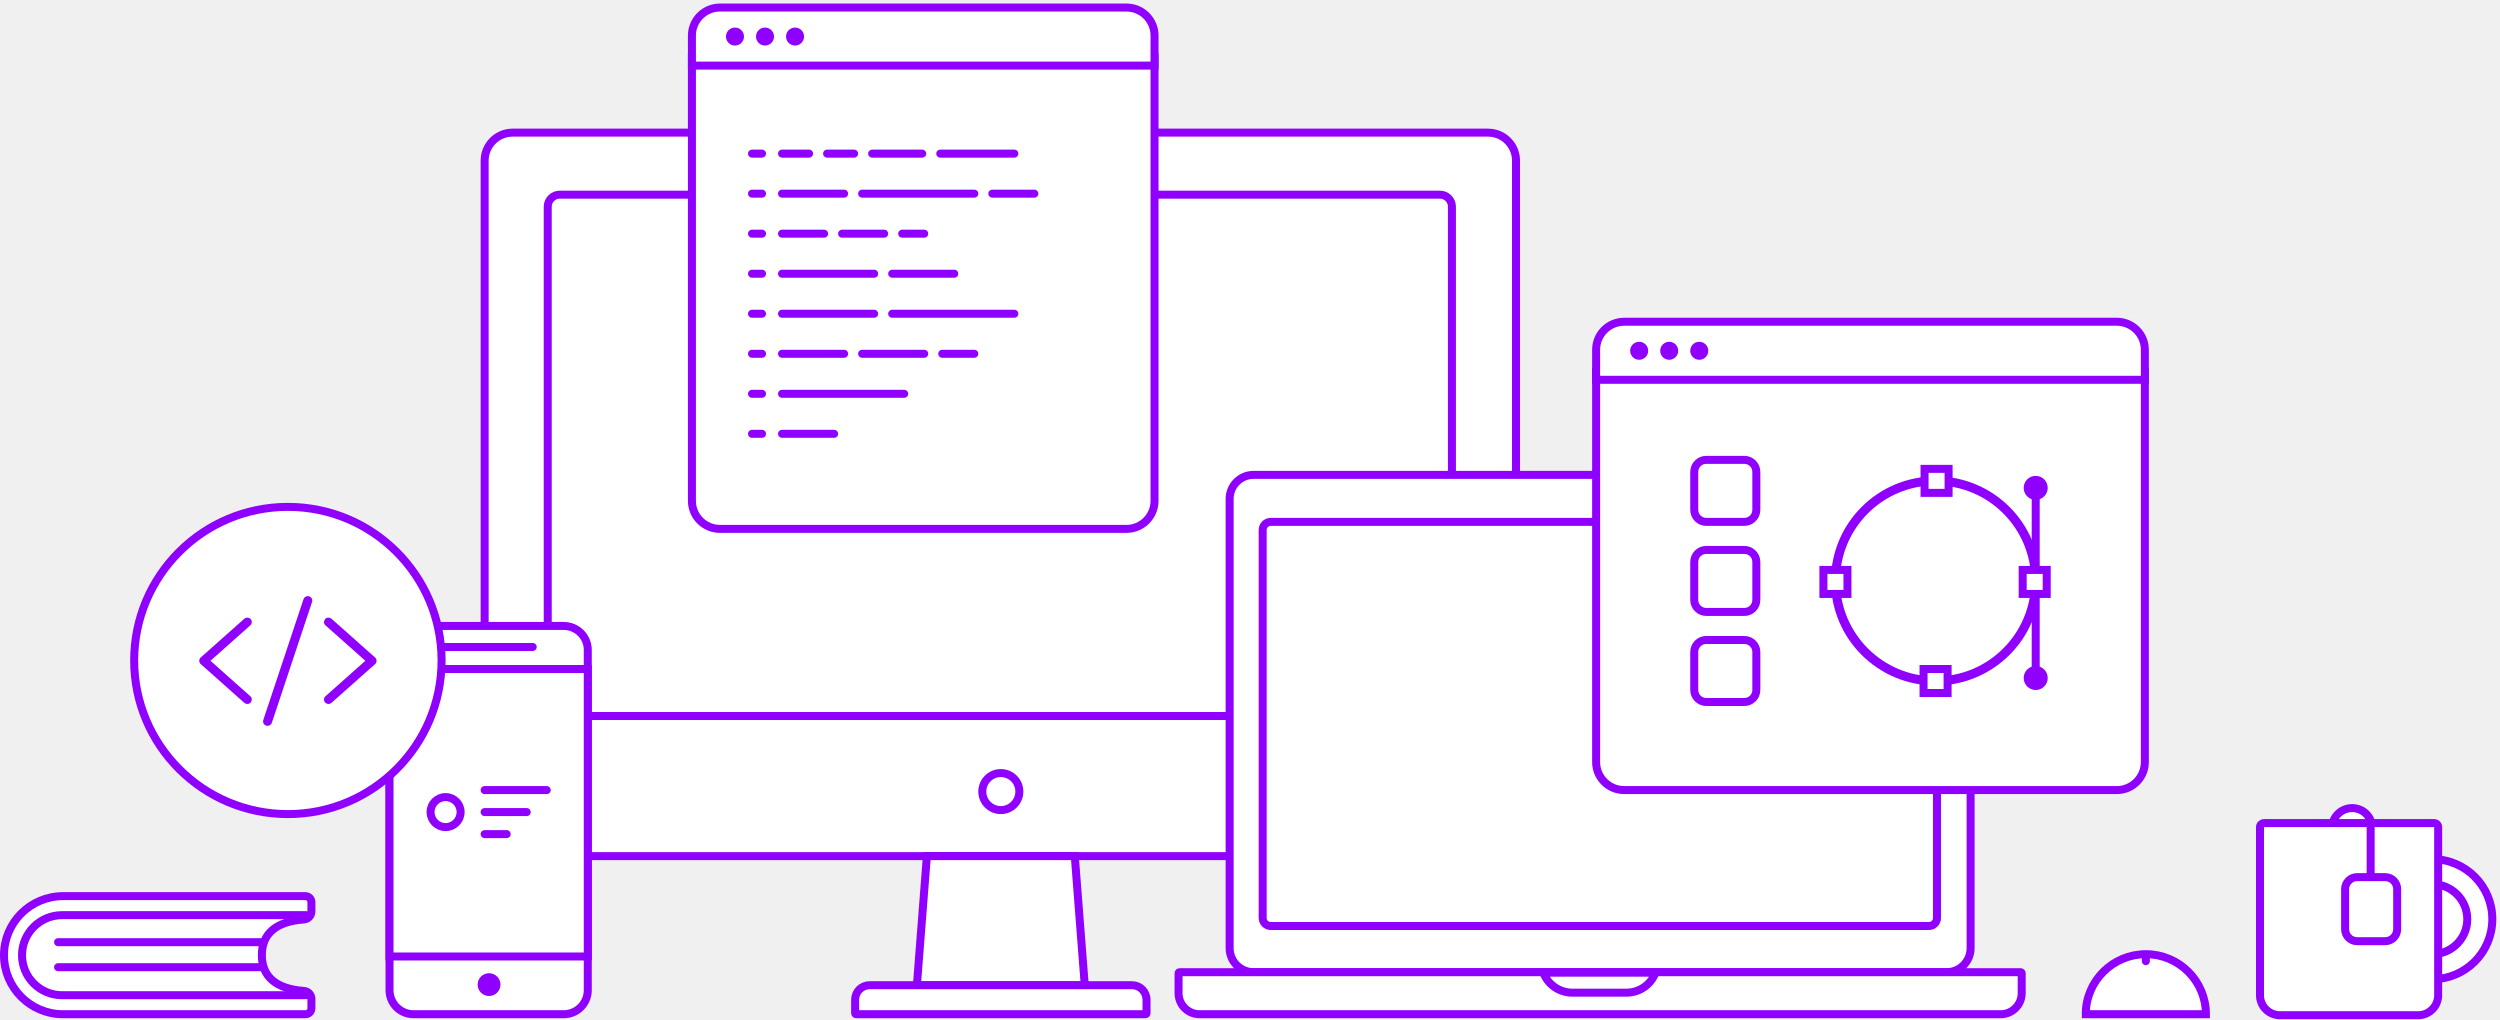
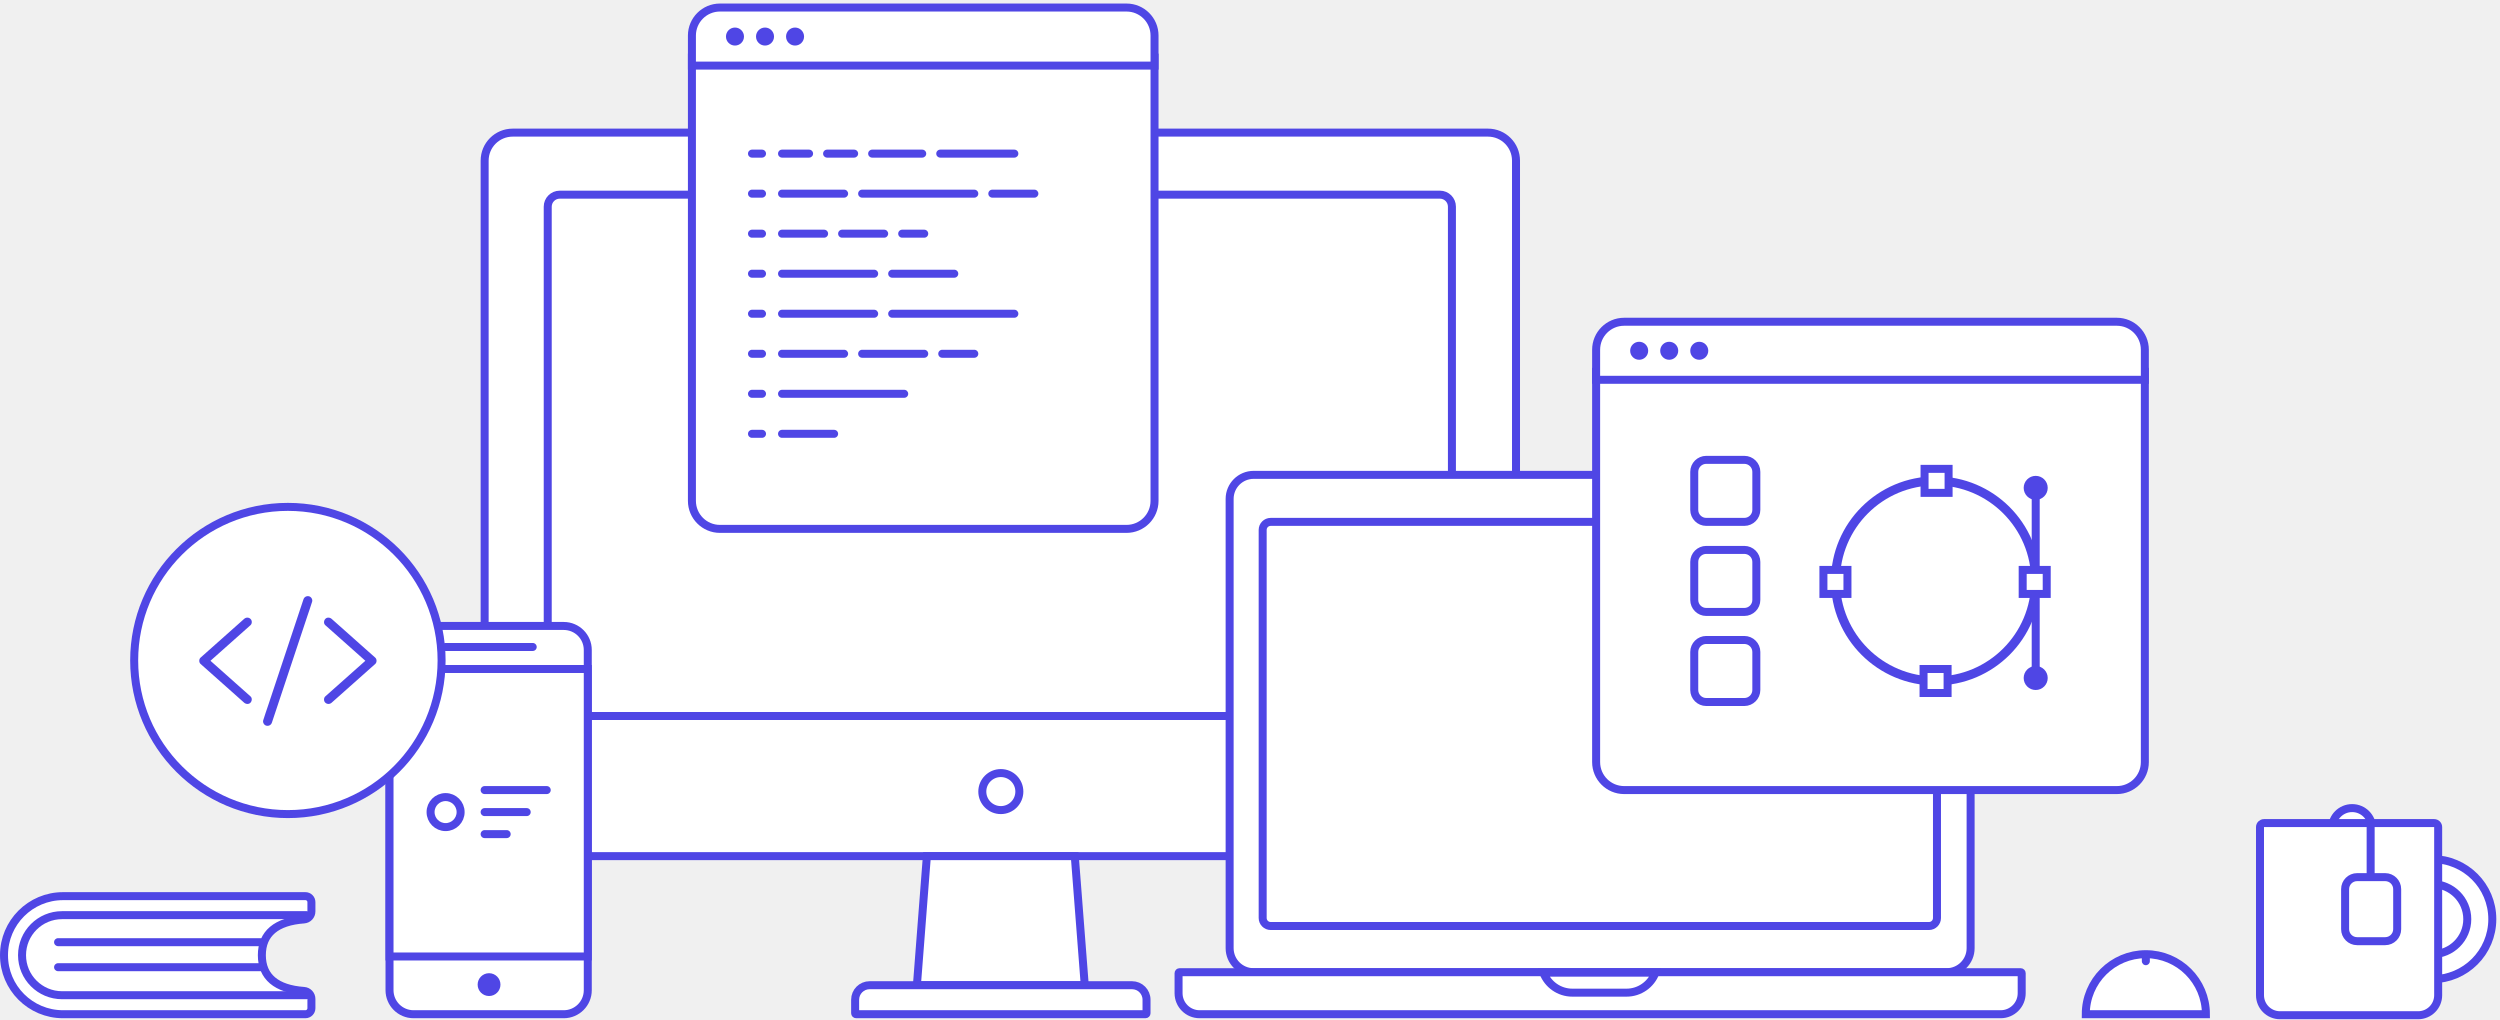
<svg xmlns="http://www.w3.org/2000/svg" width="650" height="265" viewBox="0 0 650 265" fill="none">
  <g clip-path="url(#clip0_216_101)">
-     <path d="M126.008 41.765C126.008 37.739 129.264 34.482 133.298 34.482H386.872C390.899 34.482 394.162 37.741 394.162 41.765V215.308C394.162 219.334 390.906 222.591 386.872 222.591H133.298C129.271 222.591 126.008 219.332 126.008 215.308V41.765Z" fill="white" stroke="#8F00FF" stroke-width="2.081" />
-     <path d="M142.41 53.737C142.41 52.013 143.814 50.613 145.536 50.613H374.375C376.103 50.613 377.501 52.005 377.501 53.737V183.042C377.501 184.766 376.097 186.166 374.375 186.166H145.536C143.808 186.166 142.41 184.774 142.41 183.042V53.737Z" fill="white" stroke="#8F00FF" stroke-width="2.081" />
-     <path d="M240.99 222.591H279.441L282.037 256.154H238.394L240.99 222.591Z" fill="white" stroke="#8F00FF" stroke-width="2.081" />
-     <path d="M222.335 263.442V259.927C222.335 257.846 224.025 256.154 226.105 256.154H294.327C296.403 256.154 298.097 257.847 298.097 259.927V263.442C298.097 263.587 297.984 263.699 297.835 263.699H222.597C222.451 263.699 222.335 263.584 222.335 263.442Z" fill="white" stroke="#8F00FF" stroke-width="2.081" />
-     <path d="M260.216 210.623C262.876 210.623 265.032 208.468 265.032 205.809C265.032 203.151 262.876 200.996 260.216 200.996C257.556 200.996 255.399 203.151 255.399 205.809C255.399 208.468 257.556 210.623 260.216 210.623Z" stroke="#8F00FF" stroke-width="2.081" />
-     <path d="M146.578 162.75H107.52C104.071 162.75 101.275 165.546 101.275 168.994V257.455C101.275 260.904 104.071 263.699 107.52 263.699H146.578C150.027 263.699 152.822 260.904 152.822 257.455V168.994C152.822 165.546 150.027 162.75 146.578 162.75Z" fill="white" stroke="#8F00FF" stroke-width="2.081" />
-     <path d="M101.275 173.938H152.822V248.687H101.275V173.938Z" fill="white" stroke="#8F00FF" stroke-width="2.081" />
-     <path d="M138.505 167.173H115.853C115.278 167.173 114.812 167.639 114.812 168.214C114.812 168.788 115.278 169.254 115.853 169.254H138.505C139.079 169.254 139.545 168.788 139.545 168.214C139.545 167.639 139.079 167.173 138.505 167.173Z" fill="#8F00FF" />
-     <path d="M127.155 253.032H127.152C125.513 253.032 124.186 254.36 124.186 255.998C124.186 257.636 125.513 258.964 127.152 258.964H127.155C128.793 258.964 130.121 257.636 130.121 255.998C130.121 254.36 128.793 253.032 127.155 253.032Z" fill="#8F00FF" />
-     <path d="M115.854 215.046C118.011 215.046 119.76 213.299 119.76 211.143C119.76 208.988 118.011 207.241 115.854 207.241C113.698 207.241 111.949 208.988 111.949 211.143C111.949 213.299 113.698 215.046 115.854 215.046Z" fill="white" stroke="#8F00FF" stroke-width="2.081" />
-     <path d="M142.149 204.378H126.007C125.432 204.378 124.966 204.844 124.966 205.419C124.966 205.994 125.432 206.46 126.007 206.46H142.149C142.724 206.46 143.19 205.994 143.19 205.419C143.19 204.844 142.724 204.378 142.149 204.378Z" fill="#8F00FF" />
-     <path d="M136.942 210.103H126.007C125.432 210.103 124.966 210.568 124.966 211.143C124.966 211.718 125.432 212.184 126.007 212.184H136.942C137.517 212.184 137.983 211.718 137.983 211.143C137.983 210.568 137.517 210.103 136.942 210.103Z" fill="#8F00FF" />
-     <path d="M131.735 215.826H126.007C125.432 215.826 124.966 216.292 124.966 216.867C124.966 217.442 125.432 217.908 126.007 217.908H131.735C132.31 217.908 132.776 217.442 132.776 216.867C132.776 216.292 132.31 215.826 131.735 215.826Z" fill="#8F00FF" />
-     <path d="M74.849 211.663C96.921 211.663 114.813 193.783 114.813 171.726C114.813 149.669 96.921 131.789 74.849 131.789C52.778 131.789 34.886 149.669 34.886 171.726C34.886 193.783 52.778 211.663 74.849 211.663Z" fill="white" stroke="#8F00FF" stroke-width="2.081" />
-     <path d="M506.115 123.463H325.949C322.501 123.463 319.705 126.259 319.705 129.707V246.527C319.705 249.976 322.501 252.772 325.949 252.772H506.115C509.564 252.772 512.359 249.976 512.359 246.527V129.707C512.359 126.259 509.564 123.463 506.115 123.463Z" fill="white" stroke="#8F00FF" stroke-width="2.081" />
-     <path d="M306.427 253.026V258.236C306.427 261.249 308.875 263.699 311.889 263.699H520.177C523.188 263.699 525.639 261.25 525.639 258.236V253.026C525.639 252.884 525.526 252.772 525.38 252.772H306.686C306.539 252.772 306.427 252.884 306.427 253.026Z" fill="white" stroke="#8F00FF" stroke-width="2.081" />
-     <path d="M430.429 252.889L401.271 252.888C402.434 255.961 405.403 258.092 408.808 258.092H422.891C426.297 258.092 429.266 255.962 430.429 252.889Z" fill="white" stroke="#8F00FF" stroke-width="2.081" />
-     <path d="M501.533 135.691H330.376C329.227 135.691 328.295 136.623 328.295 137.773V238.683C328.295 239.833 329.227 240.764 330.376 240.764H501.533C502.683 240.764 503.615 239.833 503.615 238.683V137.773C503.615 136.623 502.683 135.691 501.533 135.691Z" fill="white" stroke="#8F00FF" stroke-width="2.081" />
+     <path d="M126.008 41.765C126.008 37.739 129.264 34.482 133.298 34.482H386.872C390.899 34.482 394.162 37.741 394.162 41.765V215.308C394.162 219.334 390.906 222.591 386.872 222.591H133.298C129.271 222.591 126.008 219.332 126.008 215.308V41.765Z" fill="white" stroke="#4F46E5" stroke-width="2.081" />
+     <path d="M142.41 53.737C142.41 52.013 143.814 50.613 145.536 50.613H374.375C376.103 50.613 377.501 52.005 377.501 53.737V183.042C377.501 184.766 376.097 186.166 374.375 186.166H145.536C143.808 186.166 142.41 184.774 142.41 183.042V53.737Z" fill="white" stroke="#4F46E5" stroke-width="2.081" />
+     <path d="M240.99 222.591H279.441L282.037 256.154H238.394L240.99 222.591Z" fill="white" stroke="#4F46E5" stroke-width="2.081" />
+     <path d="M222.335 263.442V259.927C222.335 257.846 224.025 256.154 226.105 256.154H294.327C296.403 256.154 298.097 257.847 298.097 259.927V263.442C298.097 263.587 297.984 263.699 297.835 263.699H222.597C222.451 263.699 222.335 263.584 222.335 263.442Z" fill="white" stroke="#4F46E5" stroke-width="2.081" />
+     <path d="M260.216 210.623C262.876 210.623 265.032 208.468 265.032 205.809C265.032 203.151 262.876 200.996 260.216 200.996C257.556 200.996 255.399 203.151 255.399 205.809C255.399 208.468 257.556 210.623 260.216 210.623Z" stroke="#4F46E5" stroke-width="2.081" />
+     <path d="M146.578 162.75H107.52C104.071 162.75 101.275 165.546 101.275 168.994V257.455C101.275 260.904 104.071 263.699 107.52 263.699H146.578C150.027 263.699 152.822 260.904 152.822 257.455V168.994C152.822 165.546 150.027 162.75 146.578 162.75Z" fill="white" stroke="#4F46E5" stroke-width="2.081" />
+     <path d="M101.275 173.938H152.822V248.687H101.275V173.938Z" fill="white" stroke="#4F46E5" stroke-width="2.081" />
+     <path d="M138.505 167.173H115.853C115.278 167.173 114.812 167.639 114.812 168.214C114.812 168.788 115.278 169.254 115.853 169.254H138.505C139.079 169.254 139.545 168.788 139.545 168.214C139.545 167.639 139.079 167.173 138.505 167.173Z" fill="#4F46E5" />
+     <path d="M127.155 253.032H127.152C125.513 253.032 124.186 254.36 124.186 255.998C124.186 257.636 125.513 258.964 127.152 258.964H127.155C128.793 258.964 130.121 257.636 130.121 255.998C130.121 254.36 128.793 253.032 127.155 253.032Z" fill="#4F46E5" />
+     <path d="M115.854 215.046C118.011 215.046 119.76 213.299 119.76 211.143C119.76 208.988 118.011 207.241 115.854 207.241C113.698 207.241 111.949 208.988 111.949 211.143C111.949 213.299 113.698 215.046 115.854 215.046Z" fill="white" stroke="#4F46E5" stroke-width="2.081" />
+     <path d="M142.149 204.378H126.007C125.432 204.378 124.966 204.844 124.966 205.419C124.966 205.994 125.432 206.46 126.007 206.46H142.149C142.724 206.46 143.19 205.994 143.19 205.419C143.19 204.844 142.724 204.378 142.149 204.378Z" fill="#4F46E5" />
+     <path d="M136.942 210.103H126.007C125.432 210.103 124.966 210.568 124.966 211.143C124.966 211.718 125.432 212.184 126.007 212.184H136.942C137.517 212.184 137.983 211.718 137.983 211.143C137.983 210.568 137.517 210.103 136.942 210.103Z" fill="#4F46E5" />
+     <path d="M131.735 215.826H126.007C125.432 215.826 124.966 216.292 124.966 216.867C124.966 217.442 125.432 217.908 126.007 217.908H131.735C132.31 217.908 132.776 217.442 132.776 216.867C132.776 216.292 132.31 215.826 131.735 215.826Z" fill="#4F46E5" />
+     <path d="M74.849 211.663C96.921 211.663 114.813 193.783 114.813 171.726C114.813 149.669 96.921 131.789 74.849 131.789C52.778 131.789 34.886 149.669 34.886 171.726C34.886 193.783 52.778 211.663 74.849 211.663Z" fill="white" stroke="#4F46E5" stroke-width="2.081" />
+     <path d="M506.115 123.463H325.949C322.501 123.463 319.705 126.259 319.705 129.707V246.527C319.705 249.976 322.501 252.772 325.949 252.772H506.115C509.564 252.772 512.359 249.976 512.359 246.527V129.707C512.359 126.259 509.564 123.463 506.115 123.463Z" fill="white" stroke="#4F46E5" stroke-width="2.081" />
+     <path d="M306.427 253.026V258.236C306.427 261.249 308.875 263.699 311.889 263.699H520.177C523.188 263.699 525.639 261.25 525.639 258.236V253.026C525.639 252.884 525.526 252.772 525.38 252.772H306.686C306.539 252.772 306.427 252.884 306.427 253.026Z" fill="white" stroke="#4F46E5" stroke-width="2.081" />
+     <path d="M430.429 252.889L401.271 252.888C402.434 255.961 405.403 258.092 408.808 258.092H422.891C426.297 258.092 429.266 255.962 430.429 252.889Z" fill="white" stroke="#4F46E5" stroke-width="2.081" />
+     <path d="M501.533 135.691H330.376C329.227 135.691 328.295 136.623 328.295 137.773V238.683C328.295 239.833 329.227 240.764 330.376 240.764H501.533C502.683 240.764 503.615 239.833 503.615 238.683V137.773C503.615 136.623 502.683 135.691 501.533 135.691Z" fill="white" stroke="#4F46E5" stroke-width="2.081" />
    <path d="M254.358 54.256C255.077 54.256 255.66 53.673 255.66 52.955C255.66 52.236 255.077 51.654 254.358 51.654C253.639 51.654 253.057 52.236 253.057 52.955C253.057 53.673 253.639 54.256 254.358 54.256Z" fill="#0F172A" />
-     <path d="M179.899 14.968H300.178V130.228C300.178 134.249 296.909 137.512 292.886 137.512H187.191C183.166 137.512 179.899 134.248 179.899 130.228V14.968Z" fill="white" stroke="#8F00FF" stroke-width="2.081" />
-     <path d="M179.899 9.238C179.899 5.22 183.169 1.959 187.191 1.959H292.886C296.913 1.959 300.178 5.216 300.178 9.238V17.05H179.899V9.238Z" fill="white" stroke="#8F00FF" stroke-width="2.081" />
-     <path d="M191.094 11.846C192.388 11.846 193.437 10.798 193.437 9.505C193.437 8.211 192.388 7.163 191.094 7.163C189.8 7.163 188.751 8.211 188.751 9.505C188.751 10.798 189.8 11.846 191.094 11.846Z" fill="#8F00FF" />
-     <path d="M198.905 11.846C200.199 11.846 201.248 10.798 201.248 9.505C201.248 8.211 200.199 7.163 198.905 7.163C197.611 7.163 196.562 8.211 196.562 9.505C196.562 10.798 197.611 11.846 198.905 11.846Z" fill="#8F00FF" />
-     <path d="M206.714 11.846C208.008 11.846 209.057 10.798 209.057 9.505C209.057 8.211 208.008 7.163 206.714 7.163C205.42 7.163 204.371 8.211 204.371 9.505C204.371 10.798 205.42 11.846 206.714 11.846Z" fill="#8F00FF" />
-     <path d="M198.124 90.94H195.519C194.944 90.94 194.479 91.406 194.479 91.981C194.479 92.556 194.944 93.022 195.519 93.022H198.124C198.699 93.022 199.165 92.556 199.165 91.981C199.165 91.406 198.699 90.94 198.124 90.94Z" fill="#8F00FF" />
-     <path d="M198.124 38.905H195.519C194.944 38.905 194.479 39.371 194.479 39.946C194.479 40.52 194.944 40.986 195.519 40.986H198.124C198.699 40.986 199.165 40.52 199.165 39.946C199.165 39.371 198.699 38.905 198.124 38.905Z" fill="#8F00FF" />
-     <path d="M203.33 38.905H210.36C210.935 38.905 211.401 39.371 211.401 39.946C211.401 40.52 210.935 40.986 210.36 40.986H203.33C202.755 40.986 202.289 40.52 202.289 39.946C202.289 39.371 202.755 38.905 203.33 38.905Z" fill="#8F00FF" />
-     <path d="M215.045 38.905H222.075C222.65 38.905 223.116 39.371 223.116 39.946C223.116 40.52 222.65 40.986 222.075 40.986H215.045C214.47 40.986 214.004 40.52 214.004 39.946C214.004 39.371 214.47 38.905 215.045 38.905Z" fill="#8F00FF" />
-     <path d="M226.76 38.905H239.779C240.354 38.905 240.82 39.371 240.82 39.946C240.82 40.52 240.354 40.986 239.779 40.986H226.76C226.186 40.986 225.72 40.52 225.72 39.946C225.72 39.371 226.186 38.905 226.76 38.905Z" fill="#8F00FF" />
-     <path d="M244.465 38.905H263.731C264.306 38.905 264.772 39.371 264.772 39.946C264.772 40.52 264.306 40.986 263.731 40.986H244.465C243.89 40.986 243.424 40.52 243.424 39.946C243.424 39.371 243.89 38.905 244.465 38.905Z" fill="#8F00FF" />
-     <path d="M198.124 49.312H195.519C194.944 49.312 194.479 49.778 194.479 50.353C194.479 50.928 194.944 51.393 195.519 51.393H198.124C198.699 51.393 199.165 50.928 199.165 50.353C199.165 49.778 198.699 49.312 198.124 49.312Z" fill="#8F00FF" />
-     <path d="M198.124 59.719H195.519C194.944 59.719 194.479 60.185 194.479 60.76C194.479 61.335 194.944 61.801 195.519 61.801H198.124C198.699 61.801 199.165 61.335 199.165 60.76C199.165 60.185 198.699 59.719 198.124 59.719Z" fill="#8F00FF" />
-     <path d="M198.124 70.126H195.519C194.944 70.126 194.479 70.592 194.479 71.167C194.479 71.742 194.944 72.208 195.519 72.208H198.124C198.699 72.208 199.165 71.742 199.165 71.167C199.165 70.592 198.699 70.126 198.124 70.126Z" fill="#8F00FF" />
-     <path d="M198.124 80.534H195.519C194.944 80.534 194.479 81 194.479 81.574C194.479 82.149 194.944 82.615 195.519 82.615H198.124C198.699 82.615 199.165 82.149 199.165 81.574C199.165 81 198.699 80.534 198.124 80.534Z" fill="#8F00FF" />
-     <path d="M198.124 101.348H195.519C194.944 101.348 194.479 101.814 194.479 102.388C194.479 102.963 194.944 103.429 195.519 103.429H198.124C198.699 103.429 199.165 102.963 199.165 102.388C199.165 101.814 198.699 101.348 198.124 101.348Z" fill="#8F00FF" />
-     <path d="M198.124 111.755H195.519C194.944 111.755 194.479 112.221 194.479 112.796C194.479 113.37 194.944 113.836 195.519 113.836H198.124C198.699 113.836 199.165 113.37 199.165 112.796C199.165 112.221 198.699 111.755 198.124 111.755Z" fill="#8F00FF" />
-     <path d="M219.473 49.312H203.33C202.755 49.312 202.289 49.778 202.289 50.353C202.289 50.928 202.755 51.393 203.33 51.393H219.473C220.047 51.393 220.513 50.928 220.513 50.353C220.513 49.778 220.047 49.312 219.473 49.312Z" fill="#8F00FF" />
-     <path d="M253.317 49.312H224.157C223.582 49.312 223.116 49.778 223.116 50.353C223.116 50.928 223.582 51.393 224.157 51.393H253.317C253.892 51.393 254.358 50.928 254.358 50.353C254.358 49.778 253.892 49.312 253.317 49.312Z" fill="#8F00FF" />
-     <path d="M268.938 49.312H258.002C257.427 49.312 256.961 49.778 256.961 50.353C256.961 50.928 257.427 51.393 258.002 51.393H268.938C269.512 51.393 269.978 50.928 269.978 50.353C269.978 49.778 269.512 49.312 268.938 49.312Z" fill="#8F00FF" />
-     <path d="M214.266 59.719H203.33C202.755 59.719 202.289 60.185 202.289 60.76C202.289 61.335 202.755 61.801 203.33 61.801H214.266C214.84 61.801 215.306 61.335 215.306 60.76C215.306 60.185 214.84 59.719 214.266 59.719Z" fill="#8F00FF" />
-     <path d="M229.886 59.719H218.95C218.375 59.719 217.909 60.185 217.909 60.76C217.909 61.335 218.375 61.801 218.95 61.801H229.886C230.461 61.801 230.926 61.335 230.926 60.76C230.926 60.185 230.461 59.719 229.886 59.719Z" fill="#8F00FF" />
-     <path d="M240.3 59.719H234.571C233.996 59.719 233.53 60.185 233.53 60.76C233.53 61.335 233.996 61.801 234.571 61.801H240.3C240.875 61.801 241.341 61.335 241.341 60.76C241.341 60.185 240.875 59.719 240.3 59.719Z" fill="#8F00FF" />
-     <path d="M227.283 70.126H203.33C202.755 70.126 202.289 70.592 202.289 71.167C202.289 71.742 202.755 72.208 203.33 72.208H227.283C227.858 72.208 228.324 71.742 228.324 71.167C228.324 70.592 227.858 70.126 227.283 70.126Z" fill="#8F00FF" />
-     <path d="M248.11 70.126H231.967C231.393 70.126 230.927 70.592 230.927 71.167C230.927 71.742 231.393 72.208 231.967 72.208H248.11C248.685 72.208 249.151 71.742 249.151 71.167C249.151 70.592 248.685 70.126 248.11 70.126Z" fill="#8F00FF" />
-     <path d="M227.283 80.534H203.33C202.755 80.534 202.289 81 202.289 81.574C202.289 82.149 202.755 82.615 203.33 82.615H227.283C227.858 82.615 228.324 82.149 228.324 81.574C228.324 81 227.858 80.534 227.283 80.534Z" fill="#8F00FF" />
-     <path d="M263.731 80.534H231.967C231.393 80.534 230.927 81 230.927 81.574C230.927 82.149 231.393 82.615 231.967 82.615H263.731C264.306 82.615 264.772 82.149 264.772 81.574C264.772 81 264.306 80.534 263.731 80.534Z" fill="#8F00FF" />
-     <path d="M219.473 90.94H203.33C202.755 90.94 202.289 91.406 202.289 91.981C202.289 92.556 202.755 93.022 203.33 93.022H219.473C220.047 93.022 220.513 92.556 220.513 91.981C220.513 91.406 220.047 90.94 219.473 90.94Z" fill="#8F00FF" />
-     <path d="M240.3 90.94H224.157C223.582 90.94 223.116 91.406 223.116 91.981C223.116 92.556 223.582 93.022 224.157 93.022H240.3C240.874 93.022 241.34 92.556 241.34 91.981C241.34 91.406 240.874 90.94 240.3 90.94Z" fill="#8F00FF" />
-     <path d="M253.317 90.94H244.985C244.41 90.94 243.944 91.406 243.944 91.981C243.944 92.556 244.41 93.022 244.985 93.022H253.317C253.892 93.022 254.358 92.556 254.358 91.981C254.358 91.406 253.892 90.94 253.317 90.94Z" fill="#8F00FF" />
-     <path d="M235.093 101.348H203.33C202.755 101.348 202.289 101.814 202.289 102.388C202.289 102.963 202.755 103.429 203.33 103.429H235.093C235.668 103.429 236.134 102.963 236.134 102.388C236.134 101.814 235.668 101.348 235.093 101.348Z" fill="#8F00FF" />
-     <path d="M216.869 111.755H203.33C202.755 111.755 202.289 112.221 202.289 112.796C202.289 113.37 202.755 113.836 203.33 113.836H216.869C217.444 113.836 217.91 113.37 217.91 112.796C217.91 112.221 217.444 111.755 216.869 111.755Z" fill="#8F00FF" />
-     <path d="M414.992 96.665H557.66V198.143C557.66 202.163 554.4 205.419 550.374 205.419H422.278C418.257 205.419 414.992 202.157 414.992 198.143V96.665Z" fill="white" stroke="#8F00FF" stroke-width="2.081" />
-     <path d="M414.992 90.934C414.992 86.913 418.252 83.656 422.278 83.656H550.374C554.399 83.656 557.66 86.913 557.66 90.934V98.746H414.992V90.934Z" fill="white" stroke="#8F00FF" stroke-width="2.081" />
-     <path d="M426.186 93.543C427.48 93.543 428.529 92.494 428.529 91.201C428.529 89.908 427.48 88.859 426.186 88.859C424.892 88.859 423.843 89.908 423.843 91.201C423.843 92.494 424.892 93.543 426.186 93.543Z" fill="#8F00FF" />
-     <path d="M433.996 93.543C435.29 93.543 436.34 92.494 436.34 91.201C436.34 89.908 435.29 88.859 433.996 88.859C432.702 88.859 431.653 89.908 431.653 91.201C431.653 92.494 432.702 93.543 433.996 93.543Z" fill="#8F00FF" />
-     <path d="M441.807 93.543C443.101 93.543 444.15 92.494 444.15 91.201C444.15 89.908 443.101 88.859 441.807 88.859C440.513 88.859 439.464 89.908 439.464 91.201C439.464 92.494 440.513 93.543 441.807 93.543Z" fill="#8F00FF" />
-     <path d="M503.248 177.06C517.627 177.06 529.283 165.411 529.283 151.042C529.283 136.673 517.627 125.024 503.248 125.024C488.87 125.024 477.214 136.673 477.214 151.042C477.214 165.411 488.87 177.06 503.248 177.06Z" fill="white" stroke="#8F00FF" stroke-width="2.342" />
-     <path d="M500.384 121.902V128.146H506.633V121.902H500.384Z" fill="white" stroke="#8F00FF" stroke-width="2.081" />
-     <path d="M500.123 173.938V180.182H506.373V173.938H500.123Z" fill="white" stroke="#8F00FF" stroke-width="2.081" />
-     <path d="M474.089 148.18V154.424H480.338V148.18H474.089Z" fill="white" stroke="#8F00FF" stroke-width="2.081" />
-     <path d="M525.897 148.18V154.424H532.147V148.18H525.897Z" fill="white" stroke="#8F00FF" stroke-width="2.081" />
-     <path d="M529.283 127.626V147.139" stroke="#8F00FF" stroke-width="2.081" stroke-linecap="square" />
-     <path d="M529.283 154.944V174.458" stroke="#8F00FF" stroke-width="2.081" stroke-linecap="square" />
-     <path d="M529.282 129.967C531.008 129.967 532.406 128.57 532.406 126.845C532.406 125.121 531.008 123.723 529.282 123.723C527.557 123.723 526.158 125.121 526.158 126.845C526.158 128.57 527.557 129.967 529.282 129.967Z" fill="#8F00FF" />
-     <path d="M529.282 179.402C531.008 179.402 532.406 178.004 532.406 176.279C532.406 174.555 531.008 173.157 529.282 173.157C527.557 173.157 526.158 174.555 526.158 176.279C526.158 178.004 527.557 179.402 529.282 179.402Z" fill="#8F00FF" />
-     <path d="M453.525 119.56H443.626C441.902 119.56 440.504 120.958 440.504 122.682V132.569C440.504 134.293 441.902 135.691 443.626 135.691H453.525C455.249 135.691 456.647 134.293 456.647 132.569V122.682C456.647 120.958 455.249 119.56 453.525 119.56Z" fill="white" stroke="#8F00FF" stroke-width="2.081" />
-     <path d="M453.525 142.976H443.626C441.902 142.976 440.504 144.374 440.504 146.098V155.985C440.504 157.709 441.902 159.107 443.626 159.107H453.525C455.249 159.107 456.647 157.709 456.647 155.985V146.098C456.647 144.374 455.249 142.976 453.525 142.976Z" fill="white" stroke="#8F00FF" stroke-width="2.081" />
-     <path d="M453.525 166.392H443.626C441.902 166.392 440.504 167.79 440.504 169.514V179.401C440.504 181.125 441.902 182.523 443.626 182.523H453.525C455.249 182.523 456.647 181.125 456.647 179.401V169.514C456.647 167.79 455.249 166.392 453.525 166.392Z" fill="white" stroke="#8F00FF" stroke-width="2.081" />
-     <path d="M632.38 254.593C641.007 254.593 648 247.604 648 238.982C648 230.361 641.007 223.372 632.38 223.372C623.752 223.372 616.759 230.361 616.759 238.982C616.759 247.604 623.752 254.593 632.38 254.593Z" fill="white" stroke="#8F00FF" stroke-width="2.081" />
-     <path d="M632.38 248.088C637.412 248.088 641.492 244.011 641.492 238.982C641.492 233.953 637.412 229.876 632.38 229.876C627.347 229.876 623.268 233.953 623.268 238.982C623.268 244.011 627.347 248.088 632.38 248.088Z" fill="white" stroke="#8F00FF" stroke-width="2.081" />
-     <path d="M611.552 220.51C614.427 220.51 616.759 218.18 616.759 215.306C616.759 212.432 614.427 210.103 611.552 210.103C608.676 210.103 606.345 212.432 606.345 215.306C606.345 218.18 608.676 220.51 611.552 220.51Z" fill="white" stroke="#8F00FF" stroke-width="2.081" />
-     <path d="M588.64 214.005C588.066 214.005 587.6 214.471 587.6 215.046V258.756C587.6 261.63 589.929 263.96 592.803 263.96H628.721C631.594 263.96 633.924 261.63 633.924 258.756V215.046C633.924 214.471 633.458 214.005 632.883 214.005H588.64Z" fill="white" stroke="#8F00FF" stroke-width="2.081" />
-     <path d="M620.146 228.055H612.851C611.126 228.055 609.729 229.453 609.729 231.177V241.584C609.729 243.308 611.126 244.706 612.851 244.706H620.146C621.87 244.706 623.268 243.308 623.268 241.584V231.177C623.268 229.453 621.87 228.055 620.146 228.055Z" fill="white" stroke="#8F00FF" stroke-width="2.081" />
-     <path d="M616.368 214.396V226.234" stroke="#8F00FF" stroke-width="2.081" stroke-linecap="square" />
-     <path d="M557.921 263.699C566.548 263.699 573.541 263.699 573.541 263.699C573.541 255.078 566.548 248.088 557.921 248.088C549.293 248.088 542.3 255.078 542.3 263.699C542.3 263.699 549.293 263.699 557.921 263.699Z" fill="white" stroke="#8F00FF" stroke-width="2.081" />
-     <path d="M558.962 248.61C558.962 248.035 558.495 247.568 557.92 247.568C557.345 247.568 556.879 248.035 556.879 248.61V249.909C556.879 250.484 557.345 250.951 557.92 250.951C558.495 250.951 558.962 250.484 558.962 249.909V248.61Z" fill="#8F00FF" />
-     <path d="M16.392 232.998C7.914 232.998 1.041 239.871 1.041 248.349C1.041 256.827 7.914 263.699 16.392 263.699H79.407C80.269 263.699 80.968 263 80.968 262.138V259.722C80.968 258.63 80.124 257.724 79.034 257.646C71.881 257.138 68.081 253.995 68.081 248.349C68.081 242.702 71.881 239.559 79.034 239.051C80.124 238.974 80.968 238.067 80.968 236.975V234.559C80.968 233.697 80.269 232.998 79.407 232.998H16.392Z" fill="white" stroke="#8F00FF" stroke-width="2.081" />
-     <path d="M80.186 258.3C80.186 258.552 79.982 258.756 79.73 258.756H72.353H16.141C10.39 258.756 5.728 254.096 5.728 248.349C5.728 242.601 10.39 237.941 16.141 237.941H72.353H79.73C79.982 237.941 80.186 238.146 80.186 238.397" stroke="#8F00FF" stroke-width="2.081" />
-     <path d="M67.69 243.926H15.099C14.524 243.926 14.059 244.392 14.059 244.967C14.059 245.541 14.524 246.007 15.099 246.007H67.69C68.265 246.007 68.731 245.541 68.731 244.967C68.731 244.392 68.265 243.926 67.69 243.926Z" fill="#8F00FF" />
-     <path d="M67.69 250.43H15.099C14.524 250.43 14.059 250.896 14.059 251.471C14.059 252.046 14.524 252.512 15.099 252.512H67.69C68.265 252.512 68.731 252.046 68.731 251.471C68.731 250.896 68.265 250.43 67.69 250.43Z" fill="#8F00FF" />
-     <path d="M65.126 181.056C63.849 179.92 62.571 178.785 61.293 177.65C59.257 175.843 57.227 174.03 55.191 172.223C54.724 171.812 54.258 171.395 53.797 170.984C53.797 171.528 53.797 172.078 53.797 172.623C55.074 171.488 56.352 170.353 57.63 169.217C59.666 167.41 61.696 165.598 63.732 163.791C64.199 163.379 64.665 162.962 65.126 162.551C65.581 162.146 65.576 161.318 65.126 160.912C64.642 160.466 63.965 160.478 63.475 160.912C62.198 162.047 60.92 163.182 59.642 164.318C57.606 166.125 55.576 167.937 53.54 169.744C53.073 170.156 52.606 170.573 52.145 170.984C51.696 171.383 51.696 172.223 52.145 172.623C53.423 173.758 54.701 174.893 55.978 176.028C58.015 177.835 60.045 179.648 62.081 181.455C62.548 181.866 63.014 182.283 63.475 182.695C63.93 183.1 64.683 183.175 65.126 182.695C65.535 182.254 65.611 181.49 65.126 181.056Z" fill="#8F00FF" />
-     <path d="M84.583 162.554C85.861 163.689 87.139 164.824 88.416 165.959C90.452 167.766 92.483 169.579 94.519 171.386C94.985 171.797 95.452 172.214 95.913 172.626C95.913 172.081 95.913 171.531 95.913 170.987C94.635 172.122 93.358 173.257 92.08 174.392C90.044 176.199 88.014 178.012 85.978 179.819C85.511 180.23 85.044 180.647 84.583 181.058C84.128 181.464 84.134 182.292 84.583 182.697C85.067 183.143 85.744 183.132 86.234 182.697C87.512 181.562 88.79 180.427 90.067 179.292C92.103 177.485 94.134 175.672 96.17 173.865C96.636 173.454 97.103 173.037 97.564 172.626C98.013 172.226 98.013 171.386 97.564 170.987C96.286 169.851 95.009 168.716 93.731 167.581C91.695 165.774 89.665 163.961 87.629 162.154C87.162 161.743 86.695 161.326 86.234 160.915C85.779 160.51 85.027 160.434 84.583 160.915C84.175 161.355 84.099 162.12 84.583 162.554Z" fill="#8F00FF" />
-     <path d="M70.694 187.876C71.044 186.833 71.388 185.791 71.739 184.743C72.573 182.235 73.407 179.733 74.241 177.225C75.245 174.202 76.248 171.184 77.257 168.161C78.127 165.549 78.996 162.937 79.865 160.325C80.28 159.057 80.746 157.794 81.131 156.508C81.137 156.491 81.143 156.474 81.149 156.456C81.341 155.883 80.927 155.165 80.332 155.031C79.69 154.887 79.101 155.223 78.897 155.842C78.547 156.885 78.203 157.927 77.853 158.976C77.018 161.483 76.184 163.985 75.35 166.493C74.346 169.516 73.343 172.534 72.334 175.557C71.464 178.169 70.595 180.781 69.726 183.393C69.311 184.656 68.845 185.918 68.46 187.204C68.454 187.221 68.448 187.239 68.442 187.256C68.25 187.83 68.664 188.548 69.259 188.681C69.901 188.826 70.49 188.49 70.694 187.876Z" fill="#8F00FF" />
+     <path d="M179.899 14.968H300.178V130.228C300.178 134.249 296.909 137.512 292.886 137.512H187.191C183.166 137.512 179.899 134.248 179.899 130.228V14.968Z" fill="white" stroke="#4F46E5" stroke-width="2.081" />
+     <path d="M179.899 9.238C179.899 5.22 183.169 1.959 187.191 1.959H292.886C296.913 1.959 300.178 5.216 300.178 9.238V17.05H179.899V9.238Z" fill="white" stroke="#4F46E5" stroke-width="2.081" />
+     <path d="M191.094 11.846C192.388 11.846 193.437 10.798 193.437 9.505C193.437 8.211 192.388 7.163 191.094 7.163C189.8 7.163 188.751 8.211 188.751 9.505C188.751 10.798 189.8 11.846 191.094 11.846Z" fill="#4F46E5" />
+     <path d="M198.905 11.846C200.199 11.846 201.248 10.798 201.248 9.505C201.248 8.211 200.199 7.163 198.905 7.163C197.611 7.163 196.562 8.211 196.562 9.505C196.562 10.798 197.611 11.846 198.905 11.846Z" fill="#4F46E5" />
+     <path d="M206.714 11.846C208.008 11.846 209.057 10.798 209.057 9.505C209.057 8.211 208.008 7.163 206.714 7.163C205.42 7.163 204.371 8.211 204.371 9.505C204.371 10.798 205.42 11.846 206.714 11.846Z" fill="#4F46E5" />
+     <path d="M198.124 90.94H195.519C194.944 90.94 194.479 91.406 194.479 91.981C194.479 92.556 194.944 93.022 195.519 93.022H198.124C198.699 93.022 199.165 92.556 199.165 91.981C199.165 91.406 198.699 90.94 198.124 90.94Z" fill="#4F46E5" />
+     <path d="M198.124 38.905H195.519C194.944 38.905 194.479 39.371 194.479 39.946C194.479 40.52 194.944 40.986 195.519 40.986H198.124C198.699 40.986 199.165 40.52 199.165 39.946C199.165 39.371 198.699 38.905 198.124 38.905Z" fill="#4F46E5" />
+     <path d="M203.33 38.905H210.36C210.935 38.905 211.401 39.371 211.401 39.946C211.401 40.52 210.935 40.986 210.36 40.986H203.33C202.755 40.986 202.289 40.52 202.289 39.946C202.289 39.371 202.755 38.905 203.33 38.905Z" fill="#4F46E5" />
+     <path d="M215.045 38.905H222.075C222.65 38.905 223.116 39.371 223.116 39.946C223.116 40.52 222.65 40.986 222.075 40.986H215.045C214.47 40.986 214.004 40.52 214.004 39.946C214.004 39.371 214.47 38.905 215.045 38.905Z" fill="#4F46E5" />
+     <path d="M226.76 38.905H239.779C240.354 38.905 240.82 39.371 240.82 39.946C240.82 40.52 240.354 40.986 239.779 40.986H226.76C226.186 40.986 225.72 40.52 225.72 39.946C225.72 39.371 226.186 38.905 226.76 38.905Z" fill="#4F46E5" />
+     <path d="M244.465 38.905H263.731C264.306 38.905 264.772 39.371 264.772 39.946C264.772 40.52 264.306 40.986 263.731 40.986H244.465C243.89 40.986 243.424 40.52 243.424 39.946C243.424 39.371 243.89 38.905 244.465 38.905Z" fill="#4F46E5" />
+     <path d="M198.124 49.312H195.519C194.944 49.312 194.479 49.778 194.479 50.353C194.479 50.928 194.944 51.393 195.519 51.393H198.124C198.699 51.393 199.165 50.928 199.165 50.353C199.165 49.778 198.699 49.312 198.124 49.312Z" fill="#4F46E5" />
+     <path d="M198.124 59.719H195.519C194.944 59.719 194.479 60.185 194.479 60.76C194.479 61.335 194.944 61.801 195.519 61.801H198.124C198.699 61.801 199.165 61.335 199.165 60.76C199.165 60.185 198.699 59.719 198.124 59.719Z" fill="#4F46E5" />
+     <path d="M198.124 70.126H195.519C194.944 70.126 194.479 70.592 194.479 71.167C194.479 71.742 194.944 72.208 195.519 72.208H198.124C198.699 72.208 199.165 71.742 199.165 71.167C199.165 70.592 198.699 70.126 198.124 70.126Z" fill="#4F46E5" />
+     <path d="M198.124 80.534H195.519C194.944 80.534 194.479 81 194.479 81.574C194.479 82.149 194.944 82.615 195.519 82.615H198.124C198.699 82.615 199.165 82.149 199.165 81.574C199.165 81 198.699 80.534 198.124 80.534Z" fill="#4F46E5" />
+     <path d="M198.124 101.348H195.519C194.944 101.348 194.479 101.814 194.479 102.388C194.479 102.963 194.944 103.429 195.519 103.429H198.124C198.699 103.429 199.165 102.963 199.165 102.388C199.165 101.814 198.699 101.348 198.124 101.348Z" fill="#4F46E5" />
+     <path d="M198.124 111.755H195.519C194.944 111.755 194.479 112.221 194.479 112.796C194.479 113.37 194.944 113.836 195.519 113.836H198.124C198.699 113.836 199.165 113.37 199.165 112.796C199.165 112.221 198.699 111.755 198.124 111.755Z" fill="#4F46E5" />
+     <path d="M219.473 49.312H203.33C202.755 49.312 202.289 49.778 202.289 50.353C202.289 50.928 202.755 51.393 203.33 51.393H219.473C220.047 51.393 220.513 50.928 220.513 50.353C220.513 49.778 220.047 49.312 219.473 49.312Z" fill="#4F46E5" />
+     <path d="M253.317 49.312H224.157C223.582 49.312 223.116 49.778 223.116 50.353C223.116 50.928 223.582 51.393 224.157 51.393H253.317C253.892 51.393 254.358 50.928 254.358 50.353C254.358 49.778 253.892 49.312 253.317 49.312Z" fill="#4F46E5" />
+     <path d="M268.938 49.312H258.002C257.427 49.312 256.961 49.778 256.961 50.353C256.961 50.928 257.427 51.393 258.002 51.393H268.938C269.512 51.393 269.978 50.928 269.978 50.353C269.978 49.778 269.512 49.312 268.938 49.312Z" fill="#4F46E5" />
+     <path d="M214.266 59.719H203.33C202.755 59.719 202.289 60.185 202.289 60.76C202.289 61.335 202.755 61.801 203.33 61.801H214.266C214.84 61.801 215.306 61.335 215.306 60.76C215.306 60.185 214.84 59.719 214.266 59.719Z" fill="#4F46E5" />
+     <path d="M229.886 59.719H218.95C218.375 59.719 217.909 60.185 217.909 60.76C217.909 61.335 218.375 61.801 218.95 61.801H229.886C230.461 61.801 230.926 61.335 230.926 60.76C230.926 60.185 230.461 59.719 229.886 59.719Z" fill="#4F46E5" />
+     <path d="M240.3 59.719H234.571C233.996 59.719 233.53 60.185 233.53 60.76C233.53 61.335 233.996 61.801 234.571 61.801H240.3C240.875 61.801 241.341 61.335 241.341 60.76C241.341 60.185 240.875 59.719 240.3 59.719Z" fill="#4F46E5" />
+     <path d="M227.283 70.126H203.33C202.755 70.126 202.289 70.592 202.289 71.167C202.289 71.742 202.755 72.208 203.33 72.208H227.283C227.858 72.208 228.324 71.742 228.324 71.167C228.324 70.592 227.858 70.126 227.283 70.126Z" fill="#4F46E5" />
+     <path d="M248.11 70.126H231.967C231.393 70.126 230.927 70.592 230.927 71.167C230.927 71.742 231.393 72.208 231.967 72.208H248.11C248.685 72.208 249.151 71.742 249.151 71.167C249.151 70.592 248.685 70.126 248.11 70.126Z" fill="#4F46E5" />
+     <path d="M227.283 80.534H203.33C202.755 80.534 202.289 81 202.289 81.574C202.289 82.149 202.755 82.615 203.33 82.615H227.283C227.858 82.615 228.324 82.149 228.324 81.574C228.324 81 227.858 80.534 227.283 80.534Z" fill="#4F46E5" />
+     <path d="M263.731 80.534H231.967C231.393 80.534 230.927 81 230.927 81.574C230.927 82.149 231.393 82.615 231.967 82.615H263.731C264.306 82.615 264.772 82.149 264.772 81.574C264.772 81 264.306 80.534 263.731 80.534Z" fill="#4F46E5" />
+     <path d="M219.473 90.94H203.33C202.755 90.94 202.289 91.406 202.289 91.981C202.289 92.556 202.755 93.022 203.33 93.022H219.473C220.047 93.022 220.513 92.556 220.513 91.981C220.513 91.406 220.047 90.94 219.473 90.94Z" fill="#4F46E5" />
+     <path d="M240.3 90.94H224.157C223.582 90.94 223.116 91.406 223.116 91.981C223.116 92.556 223.582 93.022 224.157 93.022H240.3C240.874 93.022 241.34 92.556 241.34 91.981C241.34 91.406 240.874 90.94 240.3 90.94Z" fill="#4F46E5" />
+     <path d="M253.317 90.94H244.985C244.41 90.94 243.944 91.406 243.944 91.981C243.944 92.556 244.41 93.022 244.985 93.022H253.317C253.892 93.022 254.358 92.556 254.358 91.981C254.358 91.406 253.892 90.94 253.317 90.94Z" fill="#4F46E5" />
+     <path d="M235.093 101.348H203.33C202.755 101.348 202.289 101.814 202.289 102.388C202.289 102.963 202.755 103.429 203.33 103.429H235.093C235.668 103.429 236.134 102.963 236.134 102.388C236.134 101.814 235.668 101.348 235.093 101.348Z" fill="#4F46E5" />
+     <path d="M216.869 111.755H203.33C202.755 111.755 202.289 112.221 202.289 112.796C202.289 113.37 202.755 113.836 203.33 113.836H216.869C217.444 113.836 217.91 113.37 217.91 112.796C217.91 112.221 217.444 111.755 216.869 111.755Z" fill="#4F46E5" />
+     <path d="M414.992 96.665H557.66V198.143C557.66 202.163 554.4 205.419 550.374 205.419H422.278C418.257 205.419 414.992 202.157 414.992 198.143V96.665Z" fill="white" stroke="#4F46E5" stroke-width="2.081" />
+     <path d="M414.992 90.934C414.992 86.913 418.252 83.656 422.278 83.656H550.374C554.399 83.656 557.66 86.913 557.66 90.934V98.746H414.992V90.934Z" fill="white" stroke="#4F46E5" stroke-width="2.081" />
+     <path d="M426.186 93.543C427.48 93.543 428.529 92.494 428.529 91.201C428.529 89.908 427.48 88.859 426.186 88.859C424.892 88.859 423.843 89.908 423.843 91.201C423.843 92.494 424.892 93.543 426.186 93.543Z" fill="#4F46E5" />
+     <path d="M433.996 93.543C435.29 93.543 436.34 92.494 436.34 91.201C436.34 89.908 435.29 88.859 433.996 88.859C432.702 88.859 431.653 89.908 431.653 91.201C431.653 92.494 432.702 93.543 433.996 93.543Z" fill="#4F46E5" />
+     <path d="M441.807 93.543C443.101 93.543 444.15 92.494 444.15 91.201C444.15 89.908 443.101 88.859 441.807 88.859C440.513 88.859 439.464 89.908 439.464 91.201C439.464 92.494 440.513 93.543 441.807 93.543Z" fill="#4F46E5" />
+     <path d="M503.248 177.06C517.627 177.06 529.283 165.411 529.283 151.042C529.283 136.673 517.627 125.024 503.248 125.024C488.87 125.024 477.214 136.673 477.214 151.042C477.214 165.411 488.87 177.06 503.248 177.06Z" fill="white" stroke="#4F46E5" stroke-width="2.342" />
+     <path d="M500.384 121.902V128.146H506.633V121.902H500.384Z" fill="white" stroke="#4F46E5" stroke-width="2.081" />
+     <path d="M500.123 173.938V180.182H506.373V173.938H500.123Z" fill="white" stroke="#4F46E5" stroke-width="2.081" />
+     <path d="M474.089 148.18V154.424H480.338V148.18H474.089Z" fill="white" stroke="#4F46E5" stroke-width="2.081" />
+     <path d="M525.897 148.18V154.424H532.147V148.18H525.897Z" fill="white" stroke="#4F46E5" stroke-width="2.081" />
+     <path d="M529.283 127.626V147.139" stroke="#4F46E5" stroke-width="2.081" stroke-linecap="square" />
+     <path d="M529.283 154.944V174.458" stroke="#4F46E5" stroke-width="2.081" stroke-linecap="square" />
+     <path d="M529.282 129.967C531.008 129.967 532.406 128.57 532.406 126.845C532.406 125.121 531.008 123.723 529.282 123.723C527.557 123.723 526.158 125.121 526.158 126.845C526.158 128.57 527.557 129.967 529.282 129.967Z" fill="#4F46E5" />
+     <path d="M529.282 179.402C531.008 179.402 532.406 178.004 532.406 176.279C532.406 174.555 531.008 173.157 529.282 173.157C527.557 173.157 526.158 174.555 526.158 176.279C526.158 178.004 527.557 179.402 529.282 179.402Z" fill="#4F46E5" />
+     <path d="M453.525 119.56H443.626C441.902 119.56 440.504 120.958 440.504 122.682V132.569C440.504 134.293 441.902 135.691 443.626 135.691H453.525C455.249 135.691 456.647 134.293 456.647 132.569V122.682C456.647 120.958 455.249 119.56 453.525 119.56Z" fill="white" stroke="#4F46E5" stroke-width="2.081" />
+     <path d="M453.525 142.976H443.626C441.902 142.976 440.504 144.374 440.504 146.098V155.985C440.504 157.709 441.902 159.107 443.626 159.107H453.525C455.249 159.107 456.647 157.709 456.647 155.985V146.098C456.647 144.374 455.249 142.976 453.525 142.976Z" fill="white" stroke="#4F46E5" stroke-width="2.081" />
+     <path d="M453.525 166.392H443.626C441.902 166.392 440.504 167.79 440.504 169.514V179.401C440.504 181.125 441.902 182.523 443.626 182.523H453.525C455.249 182.523 456.647 181.125 456.647 179.401V169.514C456.647 167.79 455.249 166.392 453.525 166.392Z" fill="white" stroke="#4F46E5" stroke-width="2.081" />
+     <path d="M632.38 254.593C641.007 254.593 648 247.604 648 238.982C648 230.361 641.007 223.372 632.38 223.372C623.752 223.372 616.759 230.361 616.759 238.982C616.759 247.604 623.752 254.593 632.38 254.593Z" fill="white" stroke="#4F46E5" stroke-width="2.081" />
+     <path d="M632.38 248.088C637.412 248.088 641.492 244.011 641.492 238.982C641.492 233.953 637.412 229.876 632.38 229.876C627.347 229.876 623.268 233.953 623.268 238.982C623.268 244.011 627.347 248.088 632.38 248.088Z" fill="white" stroke="#4F46E5" stroke-width="2.081" />
+     <path d="M611.552 220.51C614.427 220.51 616.759 218.18 616.759 215.306C616.759 212.432 614.427 210.103 611.552 210.103C608.676 210.103 606.345 212.432 606.345 215.306C606.345 218.18 608.676 220.51 611.552 220.51Z" fill="white" stroke="#4F46E5" stroke-width="2.081" />
+     <path d="M588.64 214.005C588.066 214.005 587.6 214.471 587.6 215.046V258.756C587.6 261.63 589.929 263.96 592.803 263.96H628.721C631.594 263.96 633.924 261.63 633.924 258.756V215.046C633.924 214.471 633.458 214.005 632.883 214.005H588.64Z" fill="white" stroke="#4F46E5" stroke-width="2.081" />
+     <path d="M620.146 228.055H612.851C611.126 228.055 609.729 229.453 609.729 231.177V241.584C609.729 243.308 611.126 244.706 612.851 244.706H620.146C621.87 244.706 623.268 243.308 623.268 241.584V231.177C623.268 229.453 621.87 228.055 620.146 228.055Z" fill="white" stroke="#4F46E5" stroke-width="2.081" />
+     <path d="M616.368 214.396V226.234" stroke="#4F46E5" stroke-width="2.081" stroke-linecap="square" />
+     <path d="M557.921 263.699C566.548 263.699 573.541 263.699 573.541 263.699C573.541 255.078 566.548 248.088 557.921 248.088C549.293 248.088 542.3 255.078 542.3 263.699C542.3 263.699 549.293 263.699 557.921 263.699Z" fill="white" stroke="#4F46E5" stroke-width="2.081" />
+     <path d="M558.962 248.61C558.962 248.035 558.495 247.568 557.92 247.568C557.345 247.568 556.879 248.035 556.879 248.61V249.909C556.879 250.484 557.345 250.951 557.92 250.951C558.495 250.951 558.962 250.484 558.962 249.909V248.61Z" fill="#4F46E5" />
+     <path d="M16.392 232.998C7.914 232.998 1.041 239.871 1.041 248.349C1.041 256.827 7.914 263.699 16.392 263.699H79.407C80.269 263.699 80.968 263 80.968 262.138V259.722C80.968 258.63 80.124 257.724 79.034 257.646C71.881 257.138 68.081 253.995 68.081 248.349C68.081 242.702 71.881 239.559 79.034 239.051C80.124 238.974 80.968 238.067 80.968 236.975V234.559C80.968 233.697 80.269 232.998 79.407 232.998H16.392Z" fill="white" stroke="#4F46E5" stroke-width="2.081" />
+     <path d="M80.186 258.3C80.186 258.552 79.982 258.756 79.73 258.756H72.353H16.141C10.39 258.756 5.728 254.096 5.728 248.349C5.728 242.601 10.39 237.941 16.141 237.941H72.353H79.73C79.982 237.941 80.186 238.146 80.186 238.397" stroke="#4F46E5" stroke-width="2.081" />
+     <path d="M67.69 243.926H15.099C14.524 243.926 14.059 244.392 14.059 244.967C14.059 245.541 14.524 246.007 15.099 246.007H67.69C68.265 246.007 68.731 245.541 68.731 244.967C68.731 244.392 68.265 243.926 67.69 243.926Z" fill="#4F46E5" />
+     <path d="M67.69 250.43H15.099C14.524 250.43 14.059 250.896 14.059 251.471C14.059 252.046 14.524 252.512 15.099 252.512H67.69C68.265 252.512 68.731 252.046 68.731 251.471C68.731 250.896 68.265 250.43 67.69 250.43Z" fill="#4F46E5" />
+     <path d="M65.126 181.056C63.849 179.92 62.571 178.785 61.293 177.65C59.257 175.843 57.227 174.03 55.191 172.223C54.724 171.812 54.258 171.395 53.797 170.984C53.797 171.528 53.797 172.078 53.797 172.623C55.074 171.488 56.352 170.353 57.63 169.217C59.666 167.41 61.696 165.598 63.732 163.791C64.199 163.379 64.665 162.962 65.126 162.551C65.581 162.146 65.576 161.318 65.126 160.912C64.642 160.466 63.965 160.478 63.475 160.912C62.198 162.047 60.92 163.182 59.642 164.318C57.606 166.125 55.576 167.937 53.54 169.744C53.073 170.156 52.606 170.573 52.145 170.984C51.696 171.383 51.696 172.223 52.145 172.623C53.423 173.758 54.701 174.893 55.978 176.028C58.015 177.835 60.045 179.648 62.081 181.455C62.548 181.866 63.014 182.283 63.475 182.695C63.93 183.1 64.683 183.175 65.126 182.695C65.535 182.254 65.611 181.49 65.126 181.056Z" fill="#4F46E5" />
+     <path d="M84.583 162.554C85.861 163.689 87.139 164.824 88.416 165.959C90.452 167.766 92.483 169.579 94.519 171.386C94.985 171.797 95.452 172.214 95.913 172.626C95.913 172.081 95.913 171.531 95.913 170.987C94.635 172.122 93.358 173.257 92.08 174.392C90.044 176.199 88.014 178.012 85.978 179.819C85.511 180.23 85.044 180.647 84.583 181.058C84.128 181.464 84.134 182.292 84.583 182.697C85.067 183.143 85.744 183.132 86.234 182.697C87.512 181.562 88.79 180.427 90.067 179.292C92.103 177.485 94.134 175.672 96.17 173.865C96.636 173.454 97.103 173.037 97.564 172.626C98.013 172.226 98.013 171.386 97.564 170.987C96.286 169.851 95.009 168.716 93.731 167.581C91.695 165.774 89.665 163.961 87.629 162.154C87.162 161.743 86.695 161.326 86.234 160.915C85.779 160.51 85.027 160.434 84.583 160.915C84.175 161.355 84.099 162.12 84.583 162.554Z" fill="#4F46E5" />
+     <path d="M70.694 187.876C71.044 186.833 71.388 185.791 71.739 184.743C72.573 182.235 73.407 179.733 74.241 177.225C75.245 174.202 76.248 171.184 77.257 168.161C78.127 165.549 78.996 162.937 79.865 160.325C80.28 159.057 80.746 157.794 81.131 156.508C81.137 156.491 81.143 156.474 81.149 156.456C81.341 155.883 80.927 155.165 80.332 155.031C79.69 154.887 79.101 155.223 78.897 155.842C78.547 156.885 78.203 157.927 77.853 158.976C77.018 161.483 76.184 163.985 75.35 166.493C74.346 169.516 73.343 172.534 72.334 175.557C71.464 178.169 70.595 180.781 69.726 183.393C69.311 184.656 68.845 185.918 68.46 187.204C68.454 187.221 68.448 187.239 68.442 187.256C68.25 187.83 68.664 188.548 69.259 188.681C69.901 188.826 70.49 188.49 70.694 187.876Z" fill="#4F46E5" />
  </g>
  <defs>
    <clipPath id="clip0_216_101">
      <rect width="650" height="265" fill="white" />
    </clipPath>
  </defs>
</svg>
